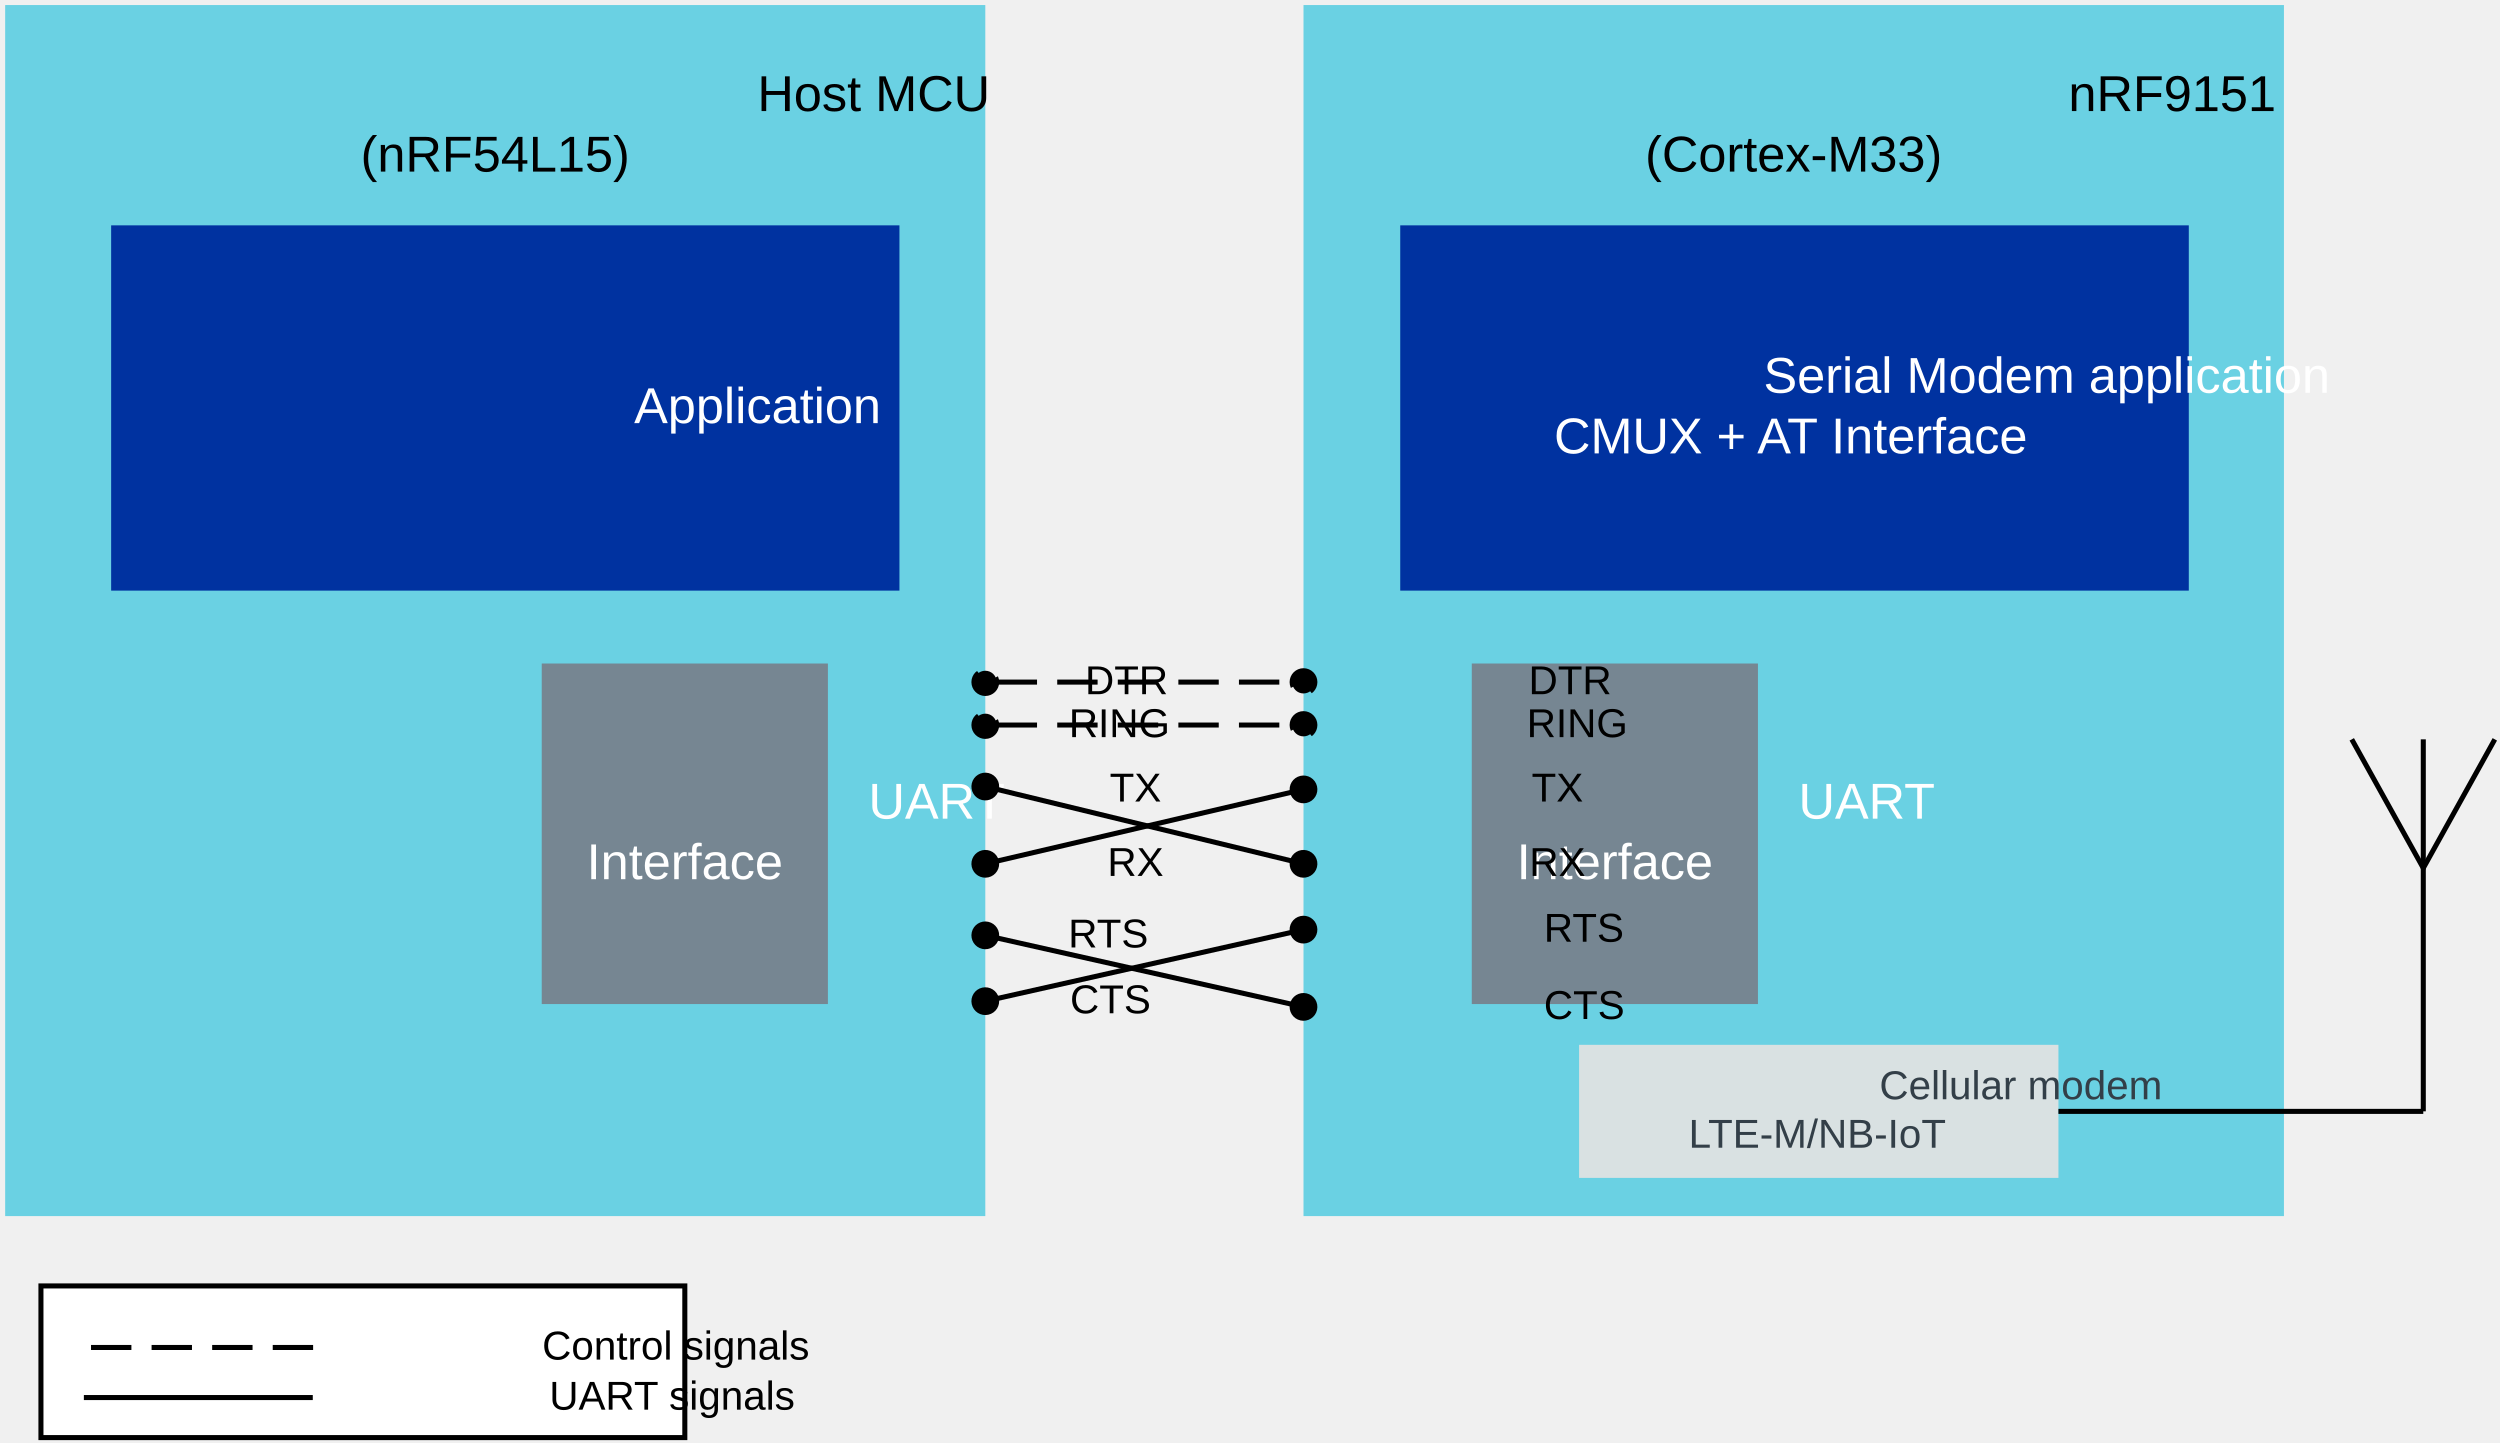
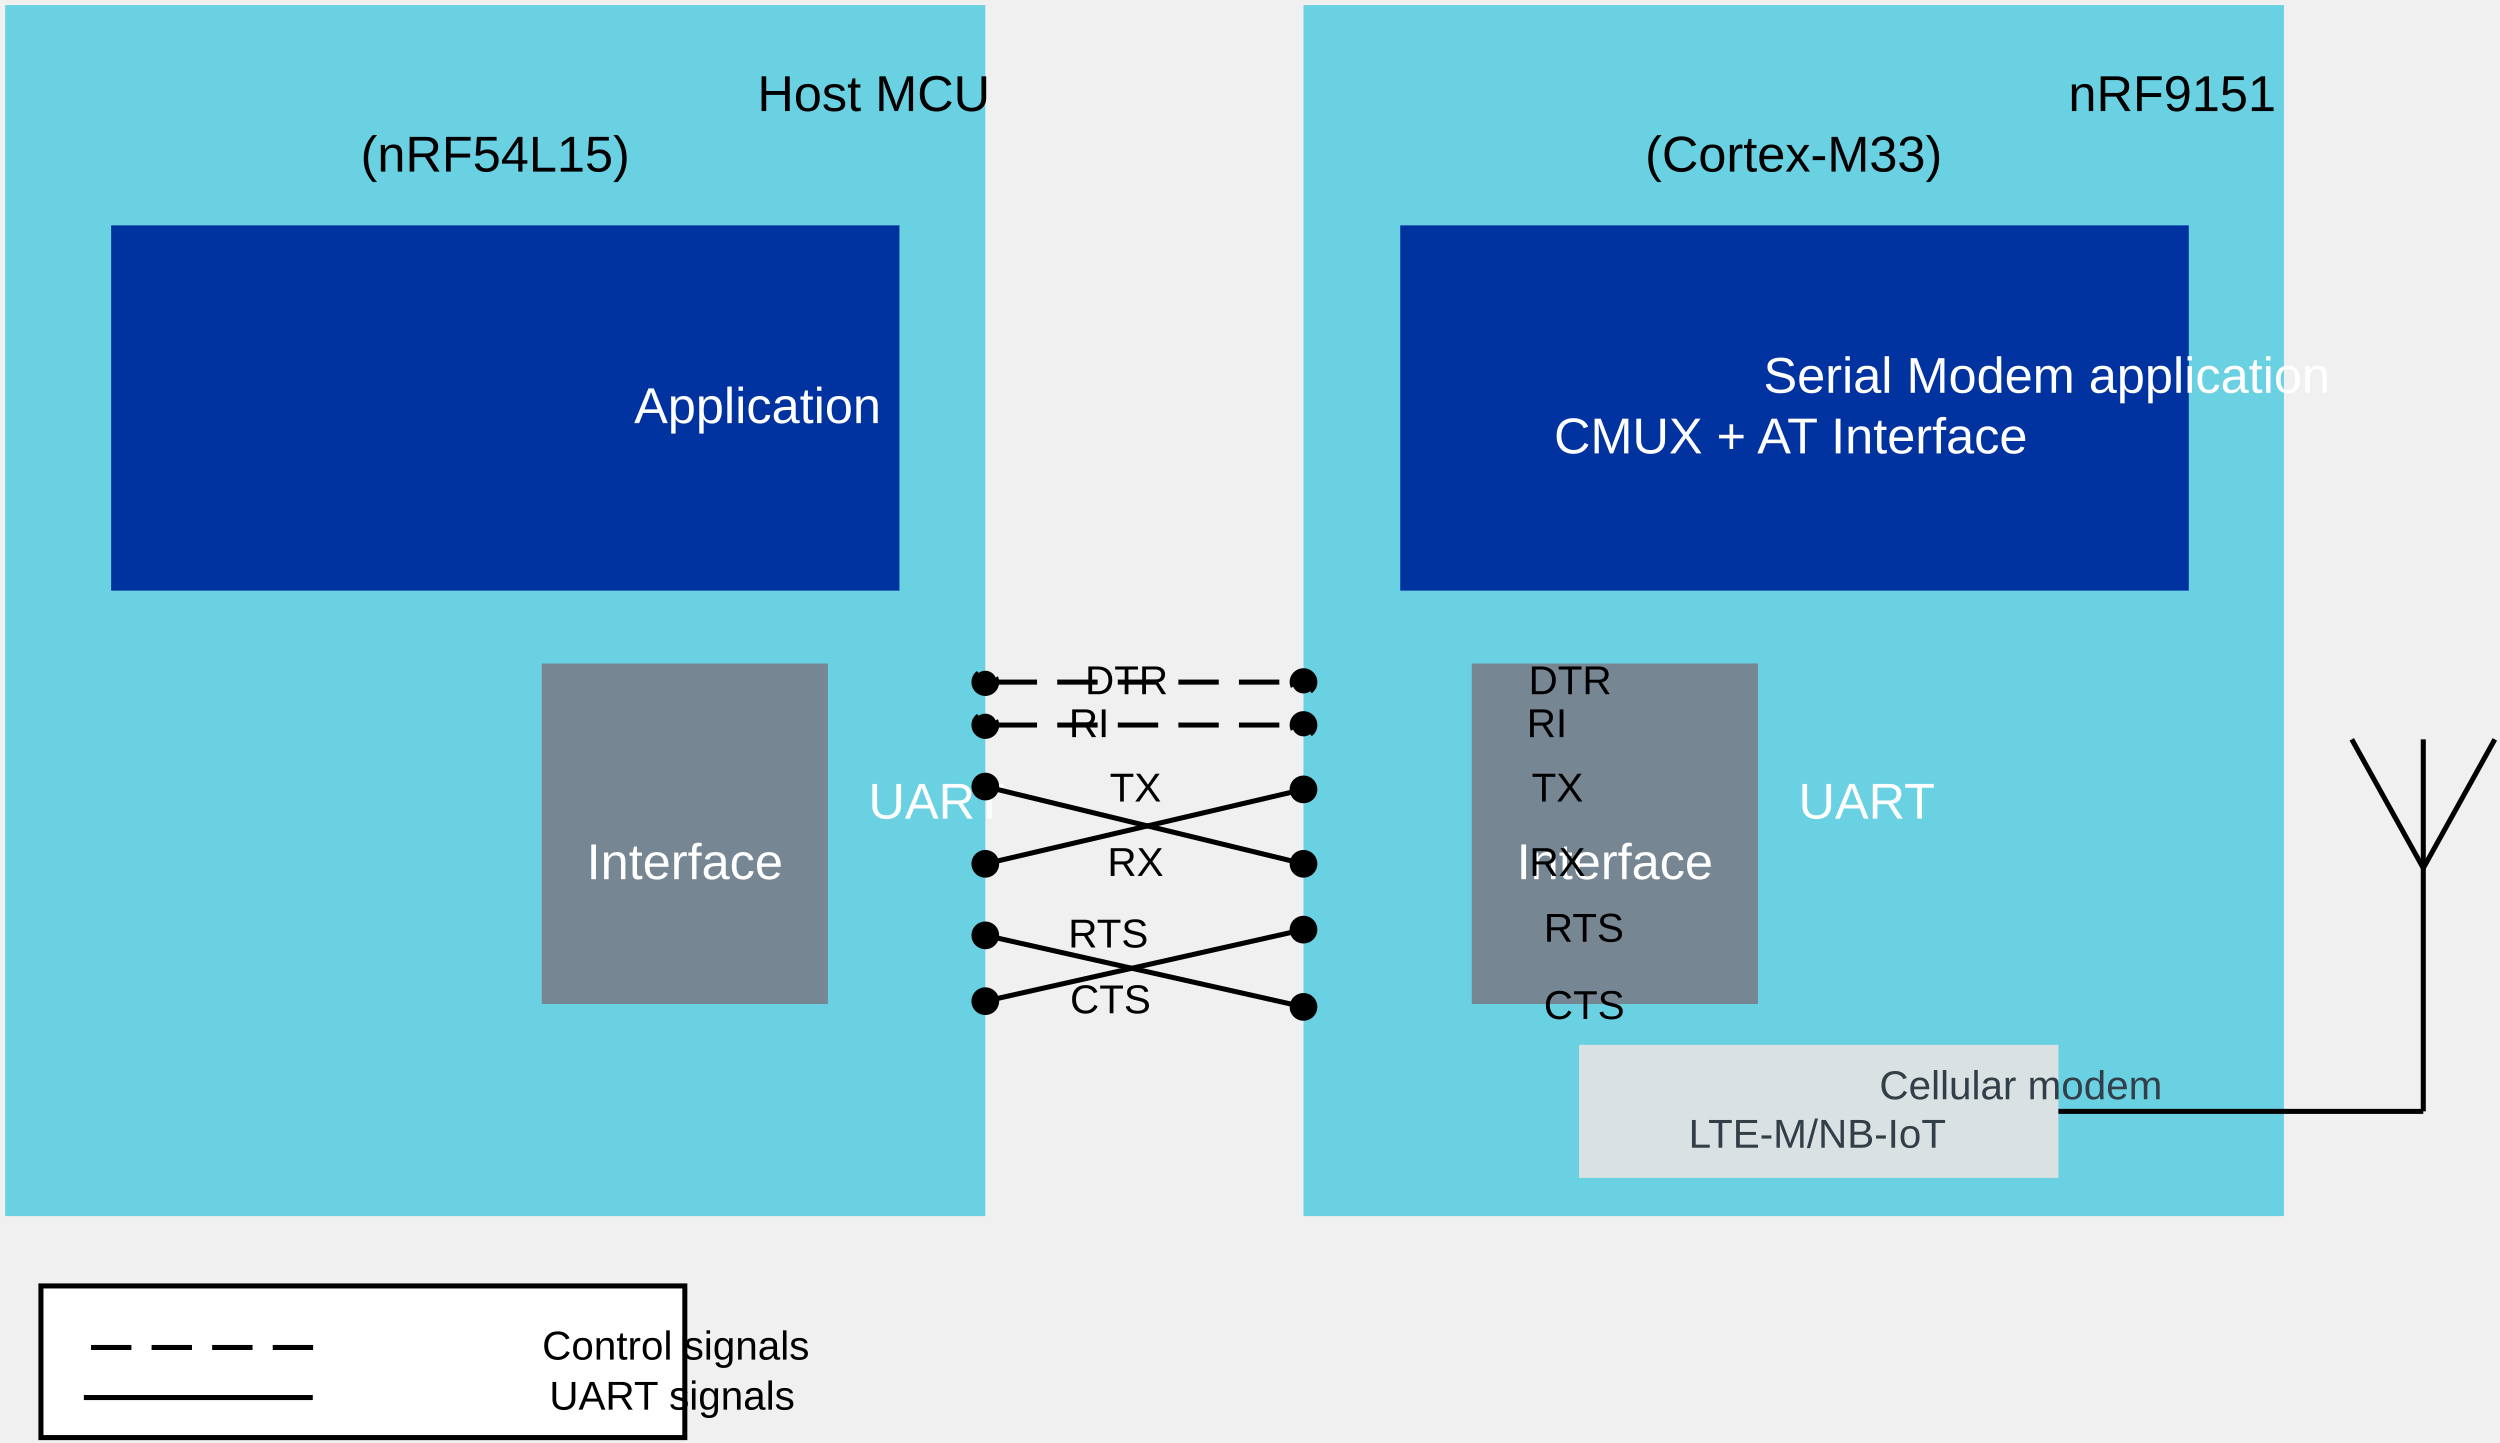
<svg xmlns="http://www.w3.org/2000/svg" xmlns:ns1="http://schemas.microsoft.com/visio/2003/SVGExtensions/" width="6.878in" height="3.969in" viewBox="0 0 495.228 285.803" xml:space="preserve" color-interpolation-filters="sRGB" class="st15">
  <ns1:documentProperties ns1:langID="1035" ns1:viewMarkup="false" />
  <style type="text/css">
	
		.st1 {fill:#ffffff;stroke:#000000;stroke-width:1}
		.st2 {fill:#6ad1e3;stroke:none;stroke-width:1}
		.st3 {fill:#000000;font-family:Arial;font-size:0.833em}
		.st4 {font-size:1em}
		.st5 {fill:#0032a0;stroke:none;stroke-width:1}
		.st6 {fill:#ffffff;font-family:Arial;font-size:0.833em}
		.st7 {fill:#768692;stroke:none;stroke-width:1}
		.st8 {fill:#000000}
		.st9 {stroke:#000000;stroke-dasharray:8,4;stroke-linecap:butt;stroke-width:1}
		.st10 {fill:none;stroke:none;stroke-width:1}
		.st11 {fill:#000000;font-family:Arial;font-size:0.667em}
		.st12 {stroke:#000000;stroke-linecap:butt;stroke-width:1}
		.st13 {fill:#d9e1e2;stroke:none;stroke-width:1}
		.st14 {fill:#333f48;font-family:Arial;font-size:0.667em}
		.st15 {fill:none;fill-rule:evenodd;font-size:12px;overflow:visible;stroke-linecap:square;stroke-miterlimit:3}
	
	</style>
  <g ns1:mID="0" ns1:index="1" ns1:groupContext="foregroundPage">
    <ns1:pageProperties ns1:drawingScale="0.0393701" ns1:pageScale="0.0393701" ns1:drawingUnits="24" ns1:shadowOffsetX="8.50394" ns1:shadowOffsetY="-8.50394" />
    <ns1:layer ns1:name="Connector" ns1:index="0" />
    <g id="shape170-1" ns1:mID="170" ns1:groupContext="shape" transform="translate(8.08661,-1)">
      <rect x="0" y="255.756" width="127.559" height="30.047" class="st1" />
    </g>
    <g id="shape11-3" ns1:mID="11" ns1:groupContext="shape" transform="translate(1,-44.8817)">
      <ns1:textBlock ns1:margins="rect(0,0,0,0)" ns1:tabSpace="42.5197" ns1:verticalAlign="0" />
      <ns1:textRect cx="97.087" cy="165.843" width="194.18" height="239.922" />
      <rect x="0" y="45.882" width="194.173" height="239.922" class="st2" />
      <text x="74.03" y="66.88" class="st3" ns1:langID="1044">
        <ns1:paragraph ns1:horizAlign="1" />
        <ns1:tabList />
        <ns1:newlineChar />Host MCU<ns1:newlineChar />
        <tspan x="70.41" dy="1.2em" class="st4">(nRF54L15) </tspan>
      </text>
    </g>
    <g id="shape42-7" ns1:mID="42" ns1:groupContext="shape" transform="translate(21.994,-168.795)">
      <ns1:textBlock ns1:margins="rect(4,4,4,4)" />
      <ns1:textRect cx="78.086" cy="249.621" width="156.18" height="72.365" />
      <rect x="0" y="213.439" width="156.171" height="72.365" class="st5" />
      <text x="53.62" y="252.62" class="st6" ns1:langID="1035">
        <ns1:paragraph ns1:horizAlign="1" ns1:bulletSize="0.166667" />
        <ns1:tabList />Application</text>
    </g>
    <g id="shape46-10" ns1:mID="46" ns1:groupContext="shape" transform="translate(258.213,-44.8817)">
      <ns1:textBlock ns1:margins="rect(0,0,0,0)" ns1:tabSpace="42.5197" ns1:verticalAlign="0" />
      <ns1:textRect cx="97.118" cy="165.843" width="194.24" height="239.922" />
      <rect x="0" y="45.882" width="194.236" height="239.922" class="st2" />
      <text x="76.55" y="66.88" class="st3" ns1:langID="1044">
        <ns1:paragraph ns1:horizAlign="1" />
        <ns1:tabList />
        <ns1:newlineChar />nRF9151<ns1:newlineChar />
        <ns1:paragraph ns1:horizAlign="1" />
        <tspan x="67.67" dy="1.2em" class="st4">(Cortex</tspan>-M33)</text>
    </g>
    <g id="shape48-14" ns1:mID="48" ns1:groupContext="shape" transform="translate(277.378,-168.795)">
      <ns1:textBlock ns1:margins="rect(4,4,4,4)" />
      <ns1:textRect cx="78.111" cy="249.621" width="156.23" height="72.365" />
      <rect x="0" y="213.439" width="156.222" height="72.365" class="st5" />
      <text x="21.97" y="246.62" class="st6" ns1:langID="1035">
        <ns1:paragraph ns1:horizAlign="1" ns1:bulletSize="0.166667" />
        <ns1:tabList />Serial Modem application<ns1:newlineChar />
        <tspan x="30.46" dy="1.2em" class="st4" ns1:langID="1044">CMUX + AT Interface</tspan>
      </text>
    </g>
    <g id="shape81-18" ns1:mID="81" ns1:groupContext="shape" transform="translate(107.299,-86.8898)">
      <ns1:textBlock ns1:margins="rect(4,4,4,4)" />
      <ns1:textRect cx="28.346" cy="252.071" width="56.7" height="67.465" />
      <rect x="0" y="218.339" width="56.693" height="67.465" class="st7" />
      <text x="14.74" y="249.07" class="st6" ns1:langID="1035">
        <ns1:paragraph ns1:horizAlign="1" ns1:bulletSize="0.166667" />
        <ns1:tabList />UART <tspan x="8.89" dy="1.2em" class="st4">Interface</tspan>
      </text>
    </g>
    <g id="shape82-22" ns1:mID="82" ns1:groupContext="shape" transform="translate(291.551,-86.8898)">
      <ns1:textBlock ns1:margins="rect(4,4,4,4)" />
      <ns1:textRect cx="28.346" cy="252.071" width="56.7" height="67.465" />
      <rect x="0" y="218.339" width="56.693" height="67.465" class="st7" />
      <text x="14.74" y="249.07" class="st6" ns1:langID="1035">
        <ns1:paragraph ns1:horizAlign="1" ns1:bulletSize="0.166667" />
        <ns1:tabList />UART <tspan x="8.89" dy="1.2em" class="st4">Interface</tspan>
      </text>
    </g>
    <g id="shape88-26" ns1:mID="88" ns1:groupContext="shape" ns1:layerMember="0" transform="translate(195.173,-150.669)">
      <ns1:userDefs>
        <ns1:ud ns1:nameU="Scale" ns1:val="VT0(1):26" />
        <ns1:ud ns1:nameU="AntiScale" ns1:val="VT0(1):26" />
        <ns1:ud ns1:nameU="visVersion" ns1:val="VT0(15):26" />
      </ns1:userDefs>
      <path d="M-2.25 285.8 A2.25 2.25 -180 1 0 2.25 285.8 A2.25 2.25 -180 1 0 -2.25 285.8 ZM65.29 285.8 A2.25 2.25 -180 0        0 60.79 285.8 A2.25 2.25 -180 1 0 65.29 285.8 Z" class="st8" />
      <path d="M-2.25 285.8 A2.25 2.25 -180 1 0 2.25 285.8 A2.25 2.25 -180 1 0 -2.25 285.8" class="st9" />
      <path d="M65.29 285.8 A2.25 2.25 -180 0 0 60.79 285.8 A2.25 2.25 -180 1 0 65.29 285.8" class="st9" />
      <path d="M2.25 285.8 L60.79 285.8" class="st9" />
    </g>
    <g id="shape90-31" ns1:mID="90" ns1:groupContext="shape" ns1:layerMember="0" transform="translate(195.173,-142.165) rotate(2.33469E-05)">
      <ns1:userDefs>
        <ns1:ud ns1:nameU="Scale" ns1:val="VT0(1):26" />
        <ns1:ud ns1:nameU="AntiScale" ns1:val="VT0(1):26" />
        <ns1:ud ns1:nameU="visVersion" ns1:val="VT0(15):26" />
      </ns1:userDefs>
      <path d="M-2.25 285.8 A2.25 2.25 -180 1 0 2.25 285.8 A2.25 2.25 -180 1 0 -2.25 285.8 ZM65.29 285.8 A2.25 2.25 -180 0        0 60.79 285.8 A2.25 2.25 -180 1 0 65.29 285.8 Z" class="st8" />
      <path d="M-2.25 285.8 A2.25 2.25 -180 1 0 2.25 285.8 A2.25 2.25 -180 1 0 -2.25 285.8" class="st9" />
      <path d="M65.29 285.8 A2.25 2.25 -180 0 0 60.79 285.8 A2.25 2.25 -180 1 0 65.29 285.8" class="st9" />
      <path d="M2.25 285.8 L60.79 285.8" class="st9" />
    </g>
    <g id="shape97-36" ns1:mID="97" ns1:groupContext="shape" transform="translate(166.827,-145)">
      <ns1:textBlock ns1:margins="rect(4,4,4,4)" ns1:tabSpace="42.5197" />
      <ns1:textRect cx="16.299" cy="280.134" width="32.6" height="11.339" />
      <rect x="0" y="274.465" width="32.598" height="11.339" class="st10" />
      <text x="8.08" y="282.53" class="st11" ns1:langID="1044">
        <ns1:paragraph ns1:horizAlign="1" />
        <ns1:tabList />DTR</text>
    </g>
    <g id="shape99-39" ns1:mID="99" ns1:groupContext="shape" transform="translate(254.701,-145)">
      <ns1:textBlock ns1:margins="rect(4,4,4,4)" ns1:tabSpace="42.5197" />
      <ns1:textRect cx="16.299" cy="280.134" width="32.6" height="11.339" />
      <rect x="0" y="274.465" width="32.598" height="11.339" class="st10" />
      <text x="8.08" y="282.53" class="st11" ns1:langID="1044">
        <ns1:paragraph ns1:horizAlign="1" />
        <ns1:tabList />DTR</text>
    </g>
    <g id="shape100-42" ns1:mID="100" ns1:groupContext="shape" transform="translate(256.118,-136.496)">
      <ns1:textBlock ns1:margins="rect(4,4,4,4)" ns1:tabSpace="42.5197" />
      <ns1:textRect cx="16.299" cy="280.134" width="32.6" height="11.339" />
      <rect x="0" y="274.465" width="32.598" height="11.339" class="st10" />
      <text x="6.3" y="282.53" class="st11" ns1:langID="1044">
        <ns1:paragraph ns1:horizAlign="1" />
-         <ns1:tabList />RING</text>
+         <ns1:tabList />RI</text>
    </g>
    <g id="shape101-45" ns1:mID="101" ns1:groupContext="shape" transform="translate(165.409,-136.496)">
      <ns1:textBlock ns1:margins="rect(4,4,4,4)" ns1:tabSpace="42.5197" />
      <ns1:textRect cx="16.299" cy="280.134" width="32.6" height="11.339" />
      <rect x="0" y="274.465" width="32.598" height="11.339" class="st10" />
      <text x="6.3" y="282.53" class="st11" ns1:langID="1044">
        <ns1:paragraph ns1:horizAlign="1" />
-         <ns1:tabList />RING</text>
+         <ns1:tabList />RI</text>
    </g>
    <g id="shape103-48" ns1:mID="103" ns1:groupContext="shape" ns1:layerMember="0" transform="translate(130.101,-107.163) rotate(-13.1607)">
      <ns1:userDefs>
        <ns1:ud ns1:nameU="Scale" ns1:val="VT0(1):26" />
        <ns1:ud ns1:nameU="AntiScale" ns1:val="VT0(1):26" />
        <ns1:ud ns1:nameU="visVersion" ns1:val="VT0(15):26" />
      </ns1:userDefs>
      <path d="M-2.25 285.8 A2.25 2.25 -180 1 0 2.25 285.8 A2.25 2.25 -180 1 0 -2.25 285.8 ZM66.99 285.8 A2.25 2.25 -180 0        0 62.49 285.8 A2.25 2.25 -180 1 0 66.99 285.8 Z" class="st8" />
      <path d="M-2.25 285.8 A2.25 2.25 -180 1 0 2.25 285.8 A2.25 2.25 -180 1 0 -2.25 285.8" class="st12" />
      <path d="M66.99 285.8 A2.25 2.25 -180 0 0 62.49 285.8 A2.25 2.25 -180 1 0 66.99 285.8" class="st12" />
      <path d="M2.25 285.8 L62.49 285.8" class="st12" />
    </g>
    <g id="shape104-53" ns1:mID="104" ns1:groupContext="shape" ns1:layerMember="0" transform="translate(262.612,-121.906) rotate(13.6483)">
      <ns1:userDefs>
        <ns1:ud ns1:nameU="Scale" ns1:val="VT0(1):26" />
        <ns1:ud ns1:nameU="AntiScale" ns1:val="VT0(1):26" />
        <ns1:ud ns1:nameU="visVersion" ns1:val="VT0(15):26" />
      </ns1:userDefs>
      <path d="M-2.25 285.8 A2.25 2.25 -180 1 0 2.25 285.8 A2.25 2.25 -180 1 0 -2.25 285.8 ZM67.12 285.8 A2.25 2.25 -180 0        0 62.62 285.8 A2.25 2.25 -180 1 0 67.12 285.8 Z" class="st8" />
      <path d="M-2.25 285.8 A2.25 2.25 -180 1 0 2.25 285.8 A2.25 2.25 -180 1 0 -2.25 285.8" class="st12" />
      <path d="M67.12 285.8 A2.25 2.25 -180 0 0 62.62 285.8 A2.25 2.25 -180 1 0 67.12 285.8" class="st12" />
      <path d="M2.25 285.8 L62.62 285.8" class="st12" />
    </g>
    <g id="shape106-58" ns1:mID="106" ns1:groupContext="shape" ns1:layerMember="0" transform="translate(257.866,-93.5354) rotate(12.6712)">
      <ns1:userDefs>
        <ns1:ud ns1:nameU="Scale" ns1:val="VT0(1):26" />
        <ns1:ud ns1:nameU="AntiScale" ns1:val="VT0(1):26" />
        <ns1:ud ns1:nameU="visVersion" ns1:val="VT0(15):26" />
      </ns1:userDefs>
      <path d="M-2.25 285.8 A2.25 2.25 -180 1 0 2.25 285.8 A2.25 2.25 -180 1 0 -2.25 285.8 ZM66.86 285.8 A2.25 2.25 -180 0        0 62.36 285.8 A2.25 2.25 -180 1 0 66.86 285.8 Z" class="st8" />
      <path d="M-2.25 285.8 A2.25 2.25 -180 1 0 2.25 285.8 A2.25 2.25 -180 1 0 -2.25 285.8" class="st12" />
      <path d="M66.86 285.8 A2.25 2.25 -180 0 0 62.36 285.8 A2.25 2.25 -180 1 0 66.86 285.8" class="st12" />
      <path d="M2.25 285.8 L62.36 285.8" class="st12" />
    </g>
    <g id="shape107-63" ns1:mID="107" ns1:groupContext="shape" ns1:layerMember="0" transform="translate(132.481,-80.496) rotate(-12.6712)">
      <ns1:userDefs>
        <ns1:ud ns1:nameU="Scale" ns1:val="VT0(1):26" />
        <ns1:ud ns1:nameU="AntiScale" ns1:val="VT0(1):26" />
        <ns1:ud ns1:nameU="visVersion" ns1:val="VT0(15):26" />
      </ns1:userDefs>
      <path d="M-2.25 285.8 A2.25 2.25 -180 1 0 2.25 285.8 A2.25 2.25 -180 1 0 -2.25 285.8 ZM66.86 285.8 A2.25 2.25 -180 0        0 62.36 285.8 A2.25 2.25 -180 1 0 66.86 285.8 Z" class="st8" />
      <path d="M-2.25 285.8 A2.25 2.25 -180 1 0 2.25 285.8 A2.25 2.25 -180 1 0 -2.25 285.8" class="st12" />
      <path d="M66.86 285.8 A2.25 2.25 -180 0 0 62.36 285.8 A2.25 2.25 -180 1 0 66.86 285.8" class="st12" />
      <path d="M2.25 285.8 L62.36 285.8" class="st12" />
    </g>
    <g id="shape108-68" ns1:mID="108" ns1:groupContext="shape" transform="translate(258.213,-123.74)">
      <ns1:textBlock ns1:margins="rect(4,4,4,4)" ns1:tabSpace="42.5197" />
      <ns1:textRect cx="10.276" cy="280.134" width="20.56" height="11.339" />
      <rect x="0" y="274.465" width="20.551" height="11.339" class="st10" />
      <text x="5.16" y="282.53" class="st11" ns1:langID="1044">
        <ns1:paragraph ns1:horizAlign="1" />
        <ns1:tabList />TX</text>
    </g>
    <g id="shape109-71" ns1:mID="109" ns1:groupContext="shape" transform="translate(174.622,-123.74)">
      <ns1:textBlock ns1:margins="rect(4,4,4,4)" ns1:tabSpace="42.5197" />
      <ns1:textRect cx="10.276" cy="280.134" width="20.56" height="11.339" />
      <rect x="0" y="274.465" width="20.551" height="11.339" class="st10" />
      <text x="5.16" y="282.53" class="st11" ns1:langID="1044">
        <ns1:paragraph ns1:horizAlign="1" />
        <ns1:tabList />TX</text>
    </g>
    <g id="shape110-74" ns1:mID="110" ns1:groupContext="shape" transform="translate(174.622,-109)">
      <ns1:textBlock ns1:margins="rect(4,4,4,4)" ns1:tabSpace="42.5197" />
      <ns1:textRect cx="10.276" cy="280.134" width="20.56" height="11.339" />
      <rect x="0" y="274.465" width="20.551" height="11.339" class="st10" />
      <text x="4.72" y="282.53" class="st11" ns1:langID="1044">
        <ns1:paragraph ns1:horizAlign="1" />
        <ns1:tabList />RX</text>
    </g>
    <g id="shape111-77" ns1:mID="111" ns1:groupContext="shape" transform="translate(163.992,-94.8268)">
      <ns1:textBlock ns1:margins="rect(4,4,4,4)" ns1:tabSpace="42.5197" />
      <ns1:textRect cx="15.591" cy="280.134" width="31.19" height="11.339" />
      <rect x="0" y="274.465" width="31.181" height="11.339" class="st10" />
      <text x="7.59" y="282.53" class="st11" ns1:langID="1044">
        <ns1:paragraph ns1:horizAlign="1" />
        <ns1:tabList />RTS</text>
    </g>
    <g id="shape112-80" ns1:mID="112" ns1:groupContext="shape" transform="translate(164.346,-81.7874)">
      <ns1:textBlock ns1:margins="rect(4,4,4,4)" ns1:tabSpace="42.5197" />
      <ns1:textRect cx="15.591" cy="280.134" width="31.19" height="11.339" />
      <rect x="0" y="274.465" width="31.181" height="11.339" class="st10" />
      <text x="7.59" y="282.53" class="st11" ns1:langID="1044">
        <ns1:paragraph ns1:horizAlign="1" />
        <ns1:tabList />CTS</text>
    </g>
    <g id="shape113-83" ns1:mID="113" ns1:groupContext="shape" transform="translate(258.213,-109)">
      <ns1:textBlock ns1:margins="rect(4,4,4,4)" ns1:tabSpace="42.5197" />
      <ns1:textRect cx="10.276" cy="280.134" width="20.56" height="11.339" />
      <rect x="0" y="274.465" width="20.551" height="11.339" class="st10" />
      <text x="4.72" y="282.53" class="st11" ns1:langID="1044">
        <ns1:paragraph ns1:horizAlign="1" />
        <ns1:tabList />RX</text>
    </g>
    <g id="shape114-86" ns1:mID="114" ns1:groupContext="shape" transform="translate(258.213,-80.6536)">
      <ns1:textBlock ns1:margins="rect(4,4,4,4)" ns1:tabSpace="42.5197" />
      <ns1:textRect cx="15.591" cy="280.134" width="31.19" height="11.339" />
      <rect x="0" y="274.465" width="31.181" height="11.339" class="st10" />
      <text x="7.59" y="282.53" class="st11" ns1:langID="1044">
        <ns1:paragraph ns1:horizAlign="1" />
        <ns1:tabList />CTS</text>
    </g>
    <g id="shape115-89" ns1:mID="115" ns1:groupContext="shape" transform="translate(258.213,-95.9606)">
      <ns1:textBlock ns1:margins="rect(4,4,4,4)" ns1:tabSpace="42.5197" />
      <ns1:textRect cx="15.591" cy="280.134" width="31.19" height="11.339" />
      <rect x="0" y="274.465" width="31.181" height="11.339" class="st10" />
      <text x="7.59" y="282.53" class="st11" ns1:langID="1044">
        <ns1:paragraph ns1:horizAlign="1" />
        <ns1:tabList />RTS</text>
    </g>
    <g id="shape119-92" ns1:mID="119" ns1:groupContext="shape" transform="translate(312.811,-52.4488)">
      <ns1:textBlock ns1:margins="rect(4,4,4,4)" />
      <ns1:textRect cx="47.48" cy="272.622" width="94.97" height="26.362" />
      <rect x="0" y="259.441" width="94.961" height="26.362" class="st13" />
      <text x="19.47" y="270.22" class="st14" ns1:langID="1044">
        <ns1:paragraph ns1:horizAlign="1" ns1:bulletSize="0.166667" />
        <ns1:tabList />Cellular modem<ns1:newlineChar />
        <tspan x="21.7" dy="1.2em" class="st4">LTE</tspan>-M/NB-IoT</text>
    </g>
    <g id="shape129-96" ns1:mID="129" ns1:groupContext="shape" transform="translate(64.7795,-1)">
      <ns1:textBlock ns1:margins="rect(4,4,4,4)" ns1:tabSpace="42.5197" />
      <ns1:textRect cx="35.433" cy="277.866" width="70.87" height="15.874" />
      <rect x="0" y="269.929" width="70.866" height="15.874" class="st10" />
      <text x="4" y="280.27" class="st11" ns1:langID="1044">
        <ns1:paragraph />
        <ns1:tabList />UART signals</text>
    </g>
    <g id="shape135-99" ns1:mID="135" ns1:groupContext="shape" transform="translate(63.3622,-10.9213)">
      <ns1:textBlock ns1:margins="rect(4,4,4,4)" ns1:tabSpace="42.5197" />
      <ns1:textRect cx="35.433" cy="277.866" width="70.87" height="15.874" />
      <rect x="0" y="269.929" width="70.866" height="15.874" class="st10" />
      <text x="4" y="280.27" class="st11" ns1:langID="1044">
        <ns1:paragraph />
        <ns1:tabList />Control signals</text>
    </g>
    <g id="shape136-102" ns1:mID="136" ns1:groupContext="shape" ns1:layerMember="0" transform="translate(16.5906,-1.8504)">
      <path d="M0 278.72 L45.35 278.72" class="st12" />
    </g>
    <g id="shape173-105" ns1:mID="173" ns1:groupContext="shape" ns1:layerMember="0" transform="translate(18.0079,-11.7716)">
      <path d="M0 278.72 L45.35 278.72" class="st9" />
    </g>
    <g id="shape175-108" ns1:mID="175" ns1:groupContext="shape" ns1:layerMember="0" transform="translate(208.425,220.173) rotate(-90)">
      <ns1:userDefs>
        <ns1:ud ns1:nameU="Scale" ns1:val="VT0(1):26" />
        <ns1:ud ns1:nameU="AntiScale" ns1:val="VT0(1):26" />
        <ns1:ud ns1:nameU="visVersion" ns1:val="VT0(15):26" />
      </ns1:userDefs>
      <path d="M73.7 257.46 L48.19 271.63 L73.7 285.8" class="st12" />
      <path d="M0 271.63 L73.7 271.63" class="st12" />
    </g>
    <g id="shape177-112" ns1:mID="177" ns1:groupContext="shape" ns1:layerMember="0" transform="translate(407.772,-58.5433)">
      <path d="M0 278.72 L72.28 278.72" class="st12" />
    </g>
  </g>
</svg>
